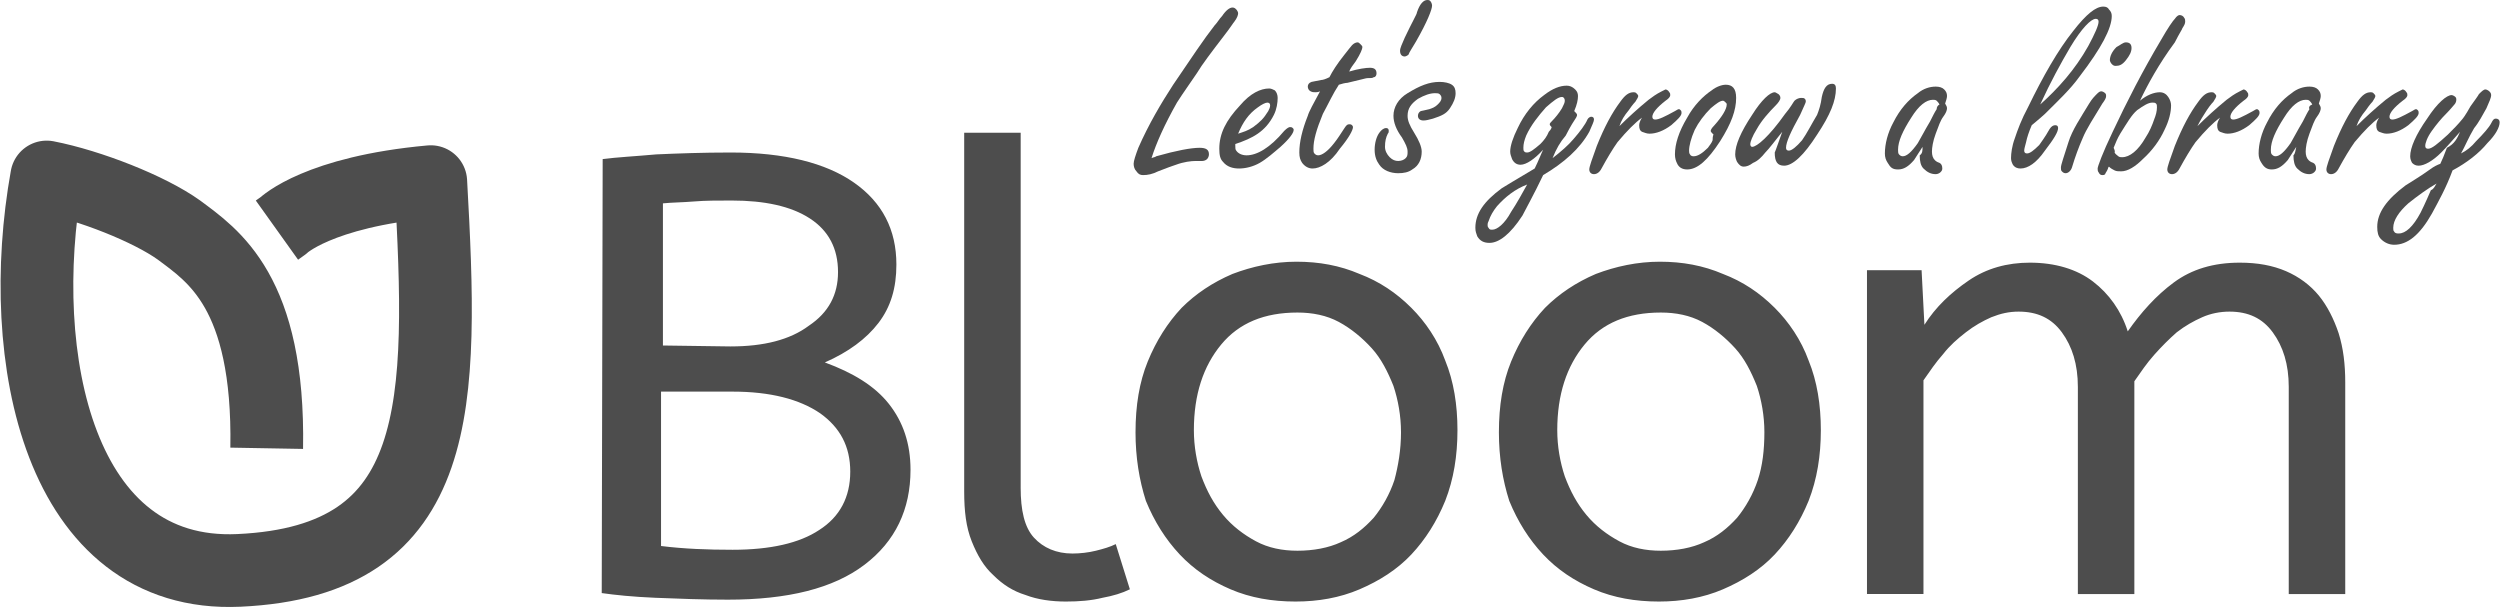
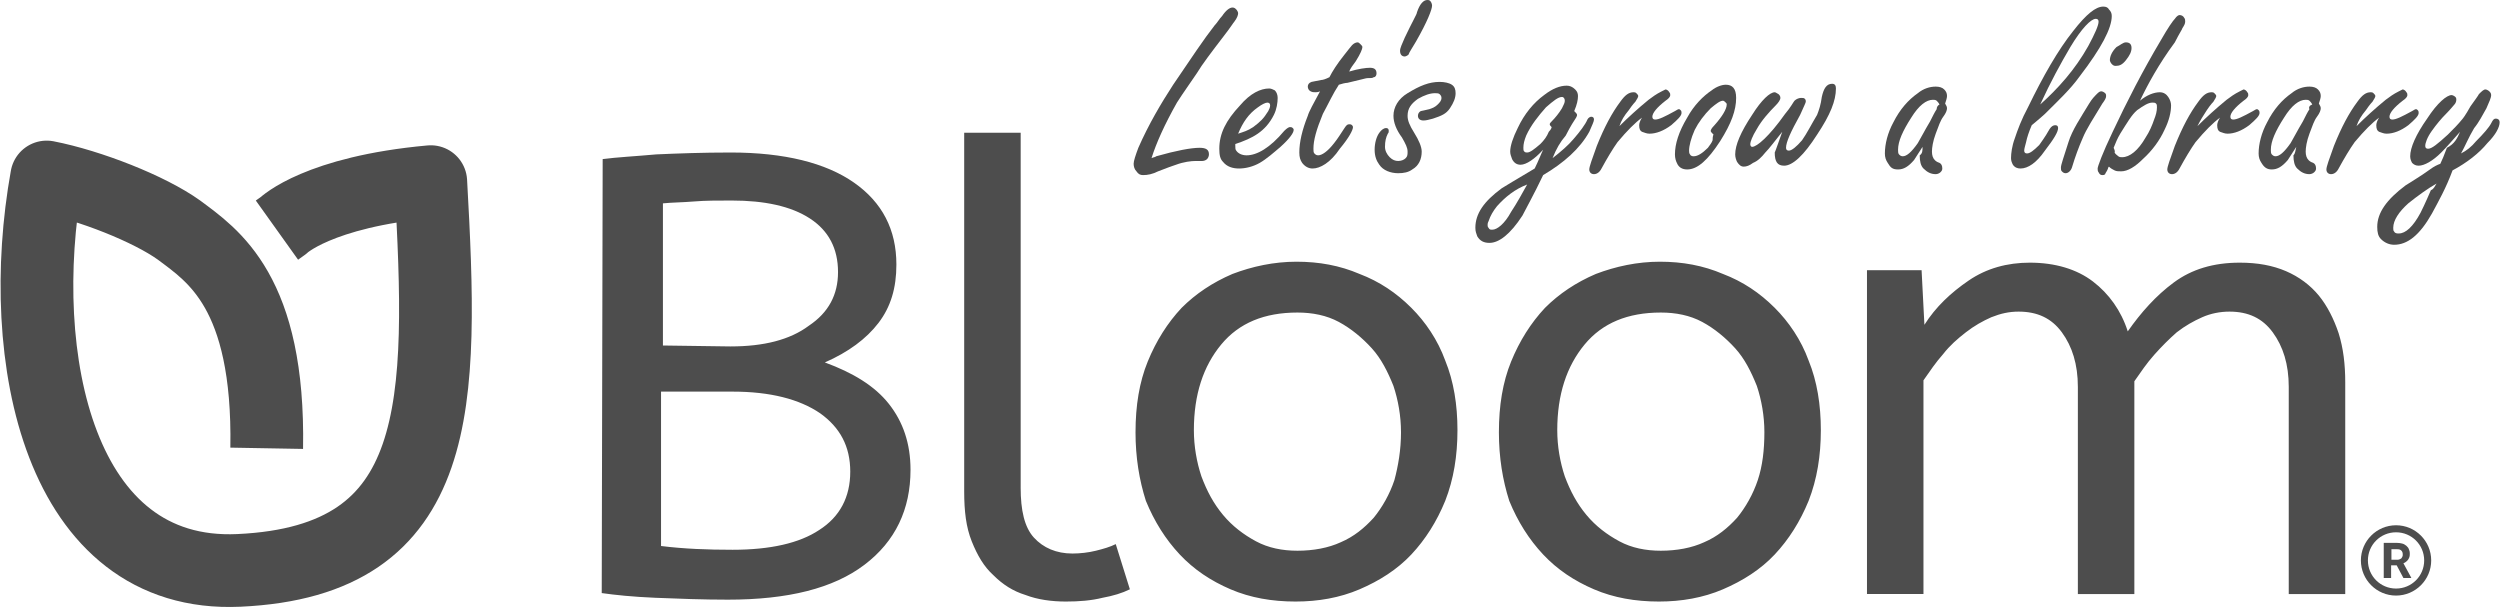
<svg xmlns="http://www.w3.org/2000/svg" width="1.907in" height="0.463in" viewBox="0 0 171.628 41.682" id="svg2" version="1.1">
  <defs id="defs4" />
  <g id="layer1" transform="translate(-176.0391,-1003.237)">
    <path style="opacity:1;fill:none;stroke:#4d4d4d;stroke-width:4.994;stroke-linejoin:round;stroke-opacity:1;stroke-miterlimit:4;stroke-dasharray:none" d="m 194.328,1034.021 c 0.192,-10.755 -3.713,-13.252 -6.018,-14.981 -2.049,-1.472 -6.146,-3.073 -9.091,-3.649 -2.226,12.384 0.836,27.585 13.202,27.016 14.208,-0.654 14.027,-11.441 13.174,-26.696 -7.746,0.704 -10.115,3.009 -10.115,3.009 l -0.448,0.32" class="st1" id="path4143" />
    <path style="fill:#4d4d4d;fill-opacity:1" d="m 217.4,1014.162 c 0.97,-0.129 2.263,-0.194 3.685,-0.323 1.487,-0.065 3.168,-0.129 5.107,-0.129 3.685,0 6.529,0.711 8.469,2.069 1.939,1.357 2.909,3.232 2.909,5.624 0,1.616 -0.388,2.909 -1.228,4.008 -0.84,1.099 -2.069,2.004 -3.685,2.715 1.939,0.711 3.426,1.616 4.396,2.845 0.97,1.228 1.487,2.715 1.487,4.525 0,2.715 -1.034,4.913 -3.168,6.529 -2.133,1.616 -5.237,2.392 -9.374,2.392 -1.746,0 -3.362,-0.065 -4.978,-0.129 -1.552,-0.065 -2.78,-0.194 -3.685,-0.323 l 0.065,-29.803 m 8.921,26.829 c 2.586,0 4.59,-0.453 5.948,-1.358 1.422,-0.905 2.133,-2.263 2.133,-4.008 0,-1.746 -0.711,-3.038 -2.069,-4.008 -1.422,-0.97 -3.426,-1.487 -6.012,-1.487 l -4.913,0 0,10.602 c 1.552,0.194 3.168,0.259 4.913,0.259 m -0.129,-13.964 c 2.263,0 4.073,-0.453 5.366,-1.422 1.358,-0.905 2.004,-2.133 2.004,-3.685 0,-1.616 -0.646,-2.845 -1.939,-3.685 -1.293,-0.84 -3.103,-1.228 -5.366,-1.228 -0.97,0 -1.81,0 -2.586,0.065 -0.776,0.065 -1.487,0.065 -2.133,0.129 l 0,9.762 4.655,0.065 z m 19.912,9.697 c 0,1.552 0.259,2.715 0.905,3.426 0.646,0.711 1.552,1.099 2.651,1.099 0.517,0 1.099,-0.065 1.616,-0.194 0.517,-0.129 0.97,-0.259 1.358,-0.453 l 0.97,3.103 c -0.517,0.259 -1.164,0.453 -1.875,0.582 -0.776,0.194 -1.616,0.259 -2.521,0.259 -0.97,0 -1.939,-0.129 -2.78,-0.453 -0.84,-0.259 -1.552,-0.711 -2.198,-1.358 -0.646,-0.582 -1.099,-1.358 -1.487,-2.327 -0.388,-0.97 -0.517,-2.069 -0.517,-3.426 l 0,-24.631 3.879,0 0,24.372 0,0 z m 26.118,-3.814 c 0,-1.099 -0.194,-2.198 -0.517,-3.168 -0.388,-0.97 -0.84,-1.875 -1.487,-2.586 -0.646,-0.711 -1.422,-1.358 -2.263,-1.81 -0.84,-0.453 -1.81,-0.646 -2.845,-0.646 -2.263,0 -4.008,0.711 -5.236,2.198 -1.228,1.487 -1.875,3.426 -1.875,5.883 0,1.099 0.194,2.198 0.517,3.168 0.388,1.034 0.84,1.875 1.487,2.651 0.646,0.776 1.422,1.358 2.263,1.81 0.84,0.453 1.81,0.646 2.845,0.646 1.099,0 2.133,-0.194 2.974,-0.582 0.905,-0.388 1.616,-0.97 2.263,-1.681 0.582,-0.711 1.099,-1.616 1.422,-2.586 0.259,-0.97 0.453,-2.069 0.453,-3.297 m -18.231,0 c 0,-1.81 0.259,-3.426 0.84,-4.849 0.582,-1.422 1.358,-2.651 2.327,-3.685 0.97,-0.97 2.133,-1.746 3.491,-2.327 1.358,-0.517 2.845,-0.84 4.396,-0.84 1.552,0 2.974,0.259 4.331,0.84 1.358,0.517 2.521,1.293 3.556,2.327 0.97,0.97 1.81,2.198 2.327,3.62 0.582,1.422 0.84,3.038 0.84,4.784 0,1.746 -0.259,3.362 -0.84,4.849 -0.582,1.422 -1.358,2.651 -2.327,3.685 -0.97,1.034 -2.198,1.81 -3.556,2.392 -1.358,0.582 -2.845,0.84 -4.396,0.84 -1.616,0 -3.103,-0.259 -4.461,-0.84 -1.358,-0.582 -2.521,-1.358 -3.491,-2.392 -0.97,-1.034 -1.745,-2.263 -2.327,-3.685 -0.453,-1.422 -0.711,-2.974 -0.711,-4.719 z m 43.185,0 c 0,-1.099 -0.194,-2.198 -0.517,-3.168 -0.388,-0.97 -0.84,-1.875 -1.487,-2.586 -0.646,-0.711 -1.422,-1.358 -2.263,-1.81 -0.84,-0.453 -1.81,-0.646 -2.845,-0.646 -2.263,0 -4.008,0.711 -5.237,2.198 -1.228,1.487 -1.875,3.426 -1.875,5.883 0,1.099 0.194,2.198 0.517,3.168 0.388,1.034 0.84,1.875 1.487,2.651 0.646,0.776 1.422,1.358 2.263,1.81 0.84,0.453 1.81,0.646 2.845,0.646 1.099,0 2.133,-0.194 2.974,-0.582 0.905,-0.388 1.616,-0.97 2.263,-1.681 0.582,-0.711 1.099,-1.616 1.422,-2.586 0.323,-0.97 0.453,-2.069 0.453,-3.297 m -18.231,0 c 0,-1.81 0.259,-3.426 0.84,-4.849 0.582,-1.422 1.358,-2.651 2.327,-3.685 0.97,-0.97 2.133,-1.746 3.491,-2.327 1.358,-0.517 2.845,-0.84 4.396,-0.84 1.552,0 2.974,0.259 4.331,0.84 1.358,0.517 2.521,1.293 3.556,2.327 0.97,0.97 1.81,2.198 2.327,3.62 0.582,1.422 0.84,3.038 0.84,4.784 0,1.746 -0.259,3.362 -0.84,4.849 -0.582,1.422 -1.358,2.651 -2.327,3.685 -0.97,1.034 -2.198,1.81 -3.556,2.392 -1.358,0.582 -2.845,0.84 -4.396,0.84 -1.616,0 -3.103,-0.259 -4.461,-0.84 -1.358,-0.582 -2.521,-1.358 -3.491,-2.392 -0.97,-1.034 -1.745,-2.263 -2.327,-3.685 -0.453,-1.422 -0.711,-2.974 -0.711,-4.719 l 0,0 z m 29.221,-7.37 c 0.776,-1.228 1.81,-2.198 3.038,-3.038 1.228,-0.84 2.651,-1.228 4.202,-1.228 1.746,0 3.232,0.453 4.331,1.293 1.099,0.84 1.939,2.004 2.392,3.426 0.905,-1.293 1.939,-2.457 3.168,-3.362 1.228,-0.905 2.715,-1.357 4.525,-1.357 1.228,0 2.263,0.194 3.168,0.582 0.905,0.388 1.681,0.97 2.263,1.681 0.582,0.711 1.034,1.616 1.358,2.586 0.323,1.034 0.453,2.133 0.453,3.362 l 0,14.546 -3.879,0 0,-14.223 c 0,-1.552 -0.388,-2.78 -1.099,-3.75 -0.711,-0.97 -1.681,-1.422 -2.974,-1.422 -0.646,0 -1.293,0.129 -1.875,0.388 -0.582,0.259 -1.164,0.582 -1.745,1.034 -0.517,0.453 -1.034,0.97 -1.552,1.552 -0.517,0.582 -0.905,1.164 -1.358,1.81 l 0,14.611 -3.879,0 0,-14.223 c 0,-1.552 -0.388,-2.78 -1.099,-3.75 -0.711,-0.97 -1.681,-1.422 -2.974,-1.422 -0.646,0 -1.228,0.129 -1.875,0.388 -0.582,0.259 -1.164,0.582 -1.745,1.034 -0.582,0.453 -1.099,0.905 -1.552,1.487 -0.517,0.582 -0.905,1.164 -1.358,1.81 l 0,14.675 -3.879,0 0,-22.239 3.75,0 0.194,3.75 z" class="st2" id="path7129" />
    <g style="fill:#4d4d4d;fill-opacity:1" id="g7131" transform="matrix(0.6464832,0,0,0.6464832,160.2512,985.1999)">
      <path style="fill:#4d4d4d;fill-opacity:1" d="m 146.7,44.7 c 0.2,-0.1 0.4,-0.1 0.5,-0.2 2.1,-0.6 3.7,-0.9 4.6,-0.9 0.7,0 1,0.2 1,0.7 0,0.2 -0.1,0.4 -0.2,0.5 -0.1,0.1 -0.3,0.2 -0.5,0.2 -0.1,0 -0.2,0 -0.4,0 -0.1,0 -0.3,0 -0.3,0 -0.5,0 -1.3,0.1 -2.1,0.4 -0.3,0.1 -0.9,0.3 -1.9,0.7 -0.6,0.3 -1.1,0.4 -1.6,0.4 -0.3,0 -0.5,-0.1 -0.7,-0.4 -0.2,-0.2 -0.3,-0.5 -0.3,-0.8 0,-0.3 0.2,-0.9 0.5,-1.7 1.1,-2.5 2.4,-4.7 3.7,-6.7 1.9,-2.8 3.3,-4.9 4.4,-6.3 0.3,-0.3 0.5,-0.7 0.8,-1 0.4,-0.6 0.8,-0.9 1.1,-0.9 0.2,0 0.3,0.1 0.4,0.2 0.1,0.1 0.2,0.3 0.2,0.4 0,0.2 -0.1,0.5 -0.4,0.9 -0.1,0.1 -0.4,0.6 -1.1,1.5 -1.3,1.7 -2.3,3 -2.9,4 -0.6,0.9 -1.4,2 -2.1,3.1 -1.3,2.3 -2.2,4.3 -2.7,5.9 z" class="st3" id="path7133" />
      <path style="fill:#4d4d4d;fill-opacity:1" d="m 155.6,43.2 0,0.2 c 0,0.2 0,0.4 0.1,0.5 0.2,0.3 0.6,0.5 1.1,0.5 1.1,0 2.5,-0.8 4,-2.6 0.3,-0.3 0.5,-0.4 0.6,-0.4 0.1,0 0.2,0 0.3,0.1 0.1,0.1 0.1,0.1 0.1,0.2 0,0.3 -0.4,0.9 -1.4,1.8 -0.7,0.6 -1.5,1.3 -2.2,1.7 -0.7,0.4 -1.5,0.6 -2.2,0.6 -0.7,0 -1.3,-0.2 -1.7,-0.7 -0.3,-0.3 -0.4,-0.7 -0.4,-1.4 0,-1.6 0.7,-3 2.2,-4.6 1.1,-1.3 2.2,-1.8 3.1,-1.8 0.2,0 0.4,0.1 0.6,0.2 0.2,0.2 0.3,0.5 0.3,0.8 0,0.5 -0.1,1.2 -0.4,1.8 -0.9,1.8 -2.3,2.5 -4.1,3.1 z m 0.3,-1.1 c 0.6,-0.2 1,-0.3 1.6,-0.7 0.8,-0.6 1.1,-0.9 1.6,-1.7 0.1,-0.2 0.2,-0.4 0.2,-0.6 0,-0.2 -0.1,-0.3 -0.3,-0.3 -0.2,0 -0.6,0.2 -1,0.5 -1,0.7 -1.6,1.6 -2.1,2.8 z" class="st3" id="path7135" />
      <path style="fill:#4d4d4d;fill-opacity:1" d="m 166.6,36.9 c -0.6,0.9 -1.1,2 -1.7,3.1 -0.7,1.7 -1,2.8 -1,3.7 0,0.2 0,0.4 0.1,0.5 0.1,0.1 0.2,0.2 0.4,0.2 0.4,0 1,-0.4 1.7,-1.3 0.4,-0.5 0.7,-1 1.1,-1.6 0.2,-0.3 0.3,-0.4 0.5,-0.4 0.1,0 0.2,0 0.3,0.1 0.1,0.1 0.1,0.2 0.1,0.2 0,0.3 -0.4,1.1 -1.4,2.3 -1,1.5 -2.1,2.1 -2.9,2.1 -0.4,0 -0.8,-0.2 -1.1,-0.6 -0.2,-0.3 -0.3,-0.6 -0.3,-1.1 0,-1.1 0.3,-2.4 0.9,-3.9 0.1,-0.4 0.6,-1.3 1.3,-2.6 -0.2,0.1 -0.4,0.1 -0.5,0.1 -0.2,0 -0.3,0 -0.5,-0.1 -0.2,-0.1 -0.3,-0.3 -0.3,-0.5 0,-0.2 0.1,-0.4 0.4,-0.5 0.1,0 0.4,-0.1 1,-0.2 0.2,0 0.5,-0.1 0.9,-0.3 0.3,-0.6 0.8,-1.4 1.6,-2.4 0.4,-0.5 0.7,-0.9 0.8,-1 0.2,-0.2 0.4,-0.3 0.6,-0.3 0.1,0 0.2,0.1 0.3,0.2 0.1,0.1 0.2,0.2 0.2,0.3 0,0.2 -0.2,0.7 -0.7,1.5 -0.3,0.4 -0.6,0.8 -0.7,1.1 1,-0.3 1.8,-0.4 2.2,-0.4 0.5,0 0.7,0.2 0.7,0.6 0,0.2 -0.1,0.4 -0.3,0.4 -0.1,0.1 -0.3,0.1 -0.7,0.1 -0.1,0 -0.8,0.2 -2.1,0.5 -0.2,0 -0.6,0.1 -0.9,0.2 l 0,0 z" class="st3" id="path7137" />
      <path style="fill:#4d4d4d;fill-opacity:1" d="m 176,27.9 c 0.1,0 0.2,0 0.3,0.1 0.1,0.1 0.2,0.3 0.2,0.5 0,0.4 -0.5,1.7 -1.7,3.8 -0.4,0.7 -0.7,1.1 -0.8,1.4 -0.1,0.1 -0.3,0.2 -0.4,0.2 -0.3,0 -0.5,-0.2 -0.5,-0.6 0,-0.3 0.2,-0.7 0.5,-1.4 0.8,-1.7 1.3,-2.5 1.3,-2.7 0.3,-0.9 0.7,-1.3 1.1,-1.3 z" class="st3" id="path7139" />
      <path style="fill:#4d4d4d;fill-opacity:1" d="m 177.3,36.6 c 0.5,0 1,0.1 1.3,0.3 0.3,0.2 0.4,0.5 0.4,0.9 0,0.5 -0.2,1 -0.6,1.6 -0.4,0.6 -0.9,0.8 -1.8,1.1 -0.4,0.1 -0.7,0.2 -1,0.2 -0.4,0 -0.6,-0.2 -0.6,-0.5 0,-0.2 0.1,-0.4 0.3,-0.5 0.1,0 0.4,-0.1 0.9,-0.2 0.3,-0.1 0.6,-0.2 0.9,-0.5 0.2,-0.2 0.4,-0.4 0.4,-0.7 0,-0.2 -0.1,-0.3 -0.2,-0.4 -0.1,-0.1 -0.3,-0.1 -0.5,-0.1 -0.5,0 -1.1,0.2 -1.8,0.6 -0.7,0.5 -1.1,1 -1.1,1.8 0,0.5 0.2,1 0.7,1.8 0.5,0.8 0.8,1.5 0.8,2 0,0.8 -0.3,1.5 -1,1.9 -0.4,0.3 -0.9,0.4 -1.5,0.4 -0.8,0 -1.6,-0.3 -2,-0.9 -0.3,-0.4 -0.5,-0.9 -0.5,-1.6 0,-0.7 0.2,-1.4 0.5,-1.8 0.2,-0.3 0.5,-0.5 0.7,-0.5 0.2,0 0.3,0.1 0.3,0.3 0,0.1 0,0.2 -0.1,0.3 -0.2,0.4 -0.3,0.8 -0.3,1.4 0,0.4 0.2,0.8 0.5,1.1 0.3,0.3 0.6,0.4 0.9,0.4 0.3,0 0.6,-0.1 0.8,-0.3 0.2,-0.2 0.2,-0.4 0.2,-0.7 0,-0.4 -0.2,-0.8 -0.6,-1.5 -0.6,-0.8 -0.9,-1.6 -0.9,-2.3 0,-0.9 0.5,-1.8 1.5,-2.4 1.3,-0.8 2.3,-1.2 3.4,-1.2 l 0,0 z" class="st3" id="path7141" />
      <path style="fill:#4d4d4d;fill-opacity:1" d="m 189.3,44.7 c 0.9,-0.7 1.7,-1.4 2.2,-2 0.7,-0.8 1.3,-1.6 1.5,-2.1 0.1,-0.2 0.3,-0.3 0.4,-0.3 0.2,0 0.3,0.1 0.3,0.3 0,0.2 -0.2,0.6 -0.5,1.3 -1,1.8 -2.7,3.3 -4.9,4.6 -1,2.1 -1.8,3.5 -2.2,4.3 -1.3,2 -2.5,2.9 -3.5,2.9 -0.6,0 -1,-0.2 -1.3,-0.7 -0.1,-0.3 -0.2,-0.5 -0.2,-0.9 0,-1.5 0.9,-2.8 2.8,-4.2 0.3,-0.2 1.5,-0.9 3.5,-2.1 0.4,-0.8 0.7,-1.6 0.9,-2 -0.9,1 -1.8,1.6 -2.4,1.6 -0.4,0 -0.7,-0.2 -0.9,-0.6 -0.1,-0.3 -0.2,-0.5 -0.2,-0.8 0,-0.6 0.3,-1.5 0.8,-2.5 0.7,-1.5 1.7,-2.7 2.8,-3.5 0.9,-0.7 1.7,-1 2.4,-1 0.3,0 0.6,0.1 0.9,0.4 0.2,0.2 0.3,0.4 0.3,0.7 0,0.4 -0.1,0.9 -0.4,1.6 0.2,0.2 0.3,0.3 0.3,0.4 0,0.1 0,0.1 -0.1,0.3 -0.2,0.3 -0.6,0.9 -1.1,1.9 -0.6,0.7 -1,1.4 -1.4,2.4 z m -0.1,-3.3 c -0.1,-0.1 -0.2,-0.2 -0.2,-0.3 0,-0.1 0.1,-0.2 0.2,-0.3 0.4,-0.4 0.8,-0.9 1.1,-1.4 0.2,-0.4 0.3,-0.6 0.3,-0.8 0,-0.2 -0.1,-0.4 -0.3,-0.4 -0.4,0 -0.9,0.4 -1.7,1.1 -0.8,0.9 -1.6,1.9 -2.1,3 -0.2,0.5 -0.3,0.9 -0.3,1.3 0,0.2 0,0.3 0.1,0.4 0.1,0.1 0.2,0.1 0.3,0.1 0.3,0 0.7,-0.3 1.4,-0.9 0.4,-0.4 0.7,-0.8 0.9,-1.3 0.3,-0.3 0.3,-0.5 0.3,-0.5 l 0,0 z m -2.6,6.1 c -1.3,0.5 -2.3,1.3 -3.2,2.3 -0.4,0.5 -0.7,1 -0.9,1.6 -0.1,0.2 -0.1,0.3 -0.1,0.4 0,0.1 0,0.2 0.1,0.3 0.1,0.2 0.2,0.2 0.4,0.2 0.5,0 1.3,-0.6 2,-1.9 0.6,-0.9 1.2,-2 1.7,-2.9 z" class="st3" id="path7143" />
      <path style="fill:#4d4d4d;fill-opacity:1" d="m 196.4,41.3 c 0.9,-0.9 2,-1.9 3.1,-2.8 0.4,-0.3 0.8,-0.6 1.4,-0.9 0.2,-0.1 0.4,-0.2 0.4,-0.2 0.1,0 0.3,0.1 0.4,0.3 0.1,0.1 0.1,0.2 0.1,0.3 0,0.2 -0.2,0.4 -0.5,0.6 -0.9,0.7 -1.4,1.3 -1.4,1.7 0,0.2 0.1,0.3 0.3,0.3 0.4,0 1,-0.3 2.1,-0.9 0.2,-0.1 0.3,-0.2 0.4,-0.2 0.1,0 0.1,0 0.2,0.1 0.1,0.1 0.1,0.2 0.1,0.3 0,0.3 -0.4,0.7 -1.1,1.3 -0.8,0.6 -1.6,0.9 -2.3,0.9 -0.3,0 -0.5,-0.1 -0.8,-0.2 -0.2,-0.1 -0.3,-0.3 -0.3,-0.7 0,-0.2 0.1,-0.5 0.3,-0.8 -0.7,0.5 -1.6,1.4 -2.6,2.6 -0.5,0.7 -1.1,1.7 -1.7,2.8 -0.2,0.4 -0.5,0.6 -0.8,0.6 -0.3,0 -0.5,-0.2 -0.5,-0.5 0,-0.3 0.3,-1.1 0.8,-2.5 0.8,-2 1.6,-3.5 2.5,-4.7 0.5,-0.7 0.9,-1 1.4,-1 0.1,0 0.2,0 0.3,0.1 0.1,0.1 0.2,0.2 0.2,0.3 0,0.1 -0.1,0.3 -0.3,0.6 0,0 -0.3,0.3 -0.7,0.9 -0.5,0.6 -0.8,1.1 -1,1.7 l 0,0 z" class="st3" id="path7145" />
      <path style="fill:#4d4d4d;fill-opacity:1" d="m 207.7,36.9 c 0.7,0 1.1,0.4 1.1,1.4 0,1.3 -0.5,2.7 -1.7,4.6 -1.3,2 -2.4,3 -3.5,3 -0.5,0 -0.9,-0.2 -1.1,-0.7 -0.1,-0.2 -0.2,-0.5 -0.2,-0.9 0,-1.1 0.4,-2.4 1.3,-3.9 0.7,-1.3 1.7,-2.3 2.6,-2.9 0.5,-0.4 1.1,-0.6 1.5,-0.6 z m -1.3,5.3 c -0.2,-0.2 -0.3,-0.3 -0.3,-0.4 0,-0.1 0.1,-0.3 0.4,-0.6 0.8,-0.9 1.3,-1.7 1.3,-2.2 0,-0.1 0,-0.1 -0.1,-0.2 -0.1,-0.1 -0.2,-0.2 -0.3,-0.2 -0.3,0 -0.7,0.3 -1.3,0.8 -0.7,0.7 -1.3,1.5 -1.7,2.3 -0.4,0.9 -0.6,1.7 -0.6,2.2 0,0.1 0,0.3 0.1,0.4 0.1,0.2 0.3,0.2 0.4,0.2 0.4,0 0.9,-0.3 1.5,-0.9 0.2,-0.3 0.4,-0.5 0.5,-0.8 0,-0.5 0.1,-0.6 0.1,-0.6 l 0,0 z" class="st3" id="path7147" />
      <path style="fill:#4d4d4d;fill-opacity:1" d="m 213.7,41.9 c -0.8,1 -1.4,1.8 -1.8,2.2 -0.4,0.5 -0.8,0.9 -1.3,1.1 -0.4,0.3 -0.7,0.4 -1,0.4 -0.3,0 -0.5,-0.2 -0.7,-0.5 -0.1,-0.2 -0.2,-0.5 -0.2,-0.8 0,-1 0.6,-2.4 1.8,-4.2 1,-1.6 1.9,-2.4 2.4,-2.4 0.1,0 0.2,0.1 0.4,0.2 0.1,0.1 0.2,0.2 0.2,0.4 0,0.2 -0.2,0.5 -0.5,0.8 -0.7,0.7 -1.5,1.6 -2,2.5 -0.5,0.8 -0.7,1.4 -0.7,1.6 0,0.2 0.1,0.3 0.2,0.3 0.5,0 1.8,-1.1 3.5,-3.5 0.6,-0.7 0.9,-1.3 1,-1.4 0.2,-0.2 0.5,-0.3 0.7,-0.3 0.2,0 0.3,0 0.4,0.1 0.1,0.1 0.1,0.2 0.1,0.3 0,0.1 -0.2,0.5 -0.6,1.4 -1,1.8 -1.5,2.9 -1.5,3.5 0,0.2 0.1,0.3 0.3,0.3 0.3,0 0.8,-0.4 1.4,-1.1 0.5,-0.7 1,-1.7 1.6,-2.7 0.2,-0.5 0.4,-1.1 0.5,-1.9 0.2,-0.9 0.5,-1.4 1.1,-1.4 0.3,0 0.4,0.2 0.4,0.5 0,1.3 -0.6,2.8 -2,4.9 -1.4,2.2 -2.6,3.3 -3.5,3.3 -0.7,0 -1,-0.4 -1,-1.4 0.1,-0.2 0.4,-1.1 0.8,-2.2 l 0,0 z" class="st3" id="path7149" />
      <path style="fill:#4d4d4d;fill-opacity:1" d="m 228.6,43.5 c -0.3,0.5 -0.6,0.9 -0.9,1.4 -0.6,0.7 -1.1,1 -1.7,1 -0.6,0 -0.8,-0.2 -1.1,-0.7 -0.2,-0.3 -0.3,-0.6 -0.3,-1 0,-1 0.3,-2.2 0.9,-3.3 0.7,-1.4 1.6,-2.4 2.6,-3.1 0.6,-0.5 1.3,-0.7 1.9,-0.7 0.4,0 0.7,0.1 0.9,0.3 0.2,0.2 0.3,0.4 0.3,0.7 0,0.2 -0.1,0.5 -0.2,0.8 0.1,0.2 0.2,0.3 0.2,0.5 0,0.2 -0.1,0.5 -0.4,0.9 -0.3,0.4 -0.5,1 -0.8,1.8 -0.3,0.8 -0.4,1.5 -0.4,1.9 0,0.4 0.1,0.7 0.3,0.9 0.1,0.1 0.2,0.2 0.5,0.3 0.2,0.1 0.3,0.3 0.3,0.6 0,0.2 -0.1,0.3 -0.2,0.4 -0.1,0.1 -0.3,0.2 -0.5,0.2 -0.5,0 -0.9,-0.2 -1.3,-0.6 -0.3,-0.3 -0.4,-0.8 -0.4,-1.4 0.3,-0.2 0.3,-0.5 0.3,-0.9 l 0,0 z m 1.8,-4.5 c -0.1,-0.2 -0.2,-0.3 -0.3,-0.4 -0.1,-0.1 -0.3,-0.1 -0.4,-0.1 -0.7,0 -1.5,0.6 -2.3,1.9 -0.9,1.4 -1.4,2.5 -1.4,3.4 0,0.2 0,0.4 0.1,0.5 0.1,0.1 0.2,0.2 0.4,0.2 0.4,0 0.9,-0.4 1.6,-1.4 0.3,-0.5 0.7,-1.3 1.3,-2.3 0.3,-0.6 0.5,-1 0.7,-1.3 0,-0.2 0.1,-0.4 0.3,-0.5 z" class="st3" id="path7151" />
      <path style="fill:#4d4d4d;fill-opacity:1" d="m 240.2,41.2 c -0.3,0.7 -0.5,1.3 -0.6,1.8 -0.1,0.4 -0.2,0.7 -0.2,0.9 0,0.2 0.1,0.3 0.3,0.3 0.3,0 0.7,-0.3 1.3,-0.9 0.2,-0.3 0.6,-0.8 1.1,-1.7 0.2,-0.3 0.4,-0.4 0.6,-0.4 0.2,0 0.3,0.1 0.3,0.3 0,0.4 -0.4,1.1 -1.4,2.4 -0.9,1.3 -1.8,1.9 -2.6,1.9 -0.3,0 -0.6,-0.1 -0.8,-0.4 -0.1,-0.2 -0.2,-0.4 -0.2,-0.7 0,-0.5 0.1,-1.3 0.4,-2.1 0.3,-0.9 0.7,-2 1.4,-3.3 1.6,-3.3 3.2,-6.1 4.8,-8.1 1.4,-1.8 2.4,-2.6 3.2,-2.6 0.3,0 0.5,0.1 0.6,0.3 0.2,0.2 0.3,0.4 0.3,0.7 0,1.3 -1.1,3.4 -3.4,6.4 -1,1.4 -2.3,2.6 -3.7,4 -0.2,0.2 -0.8,0.7 -1.4,1.2 l 0,0 z m 0.9,-2.2 c 1.9,-1.7 3.7,-3.7 5.1,-6.2 0.7,-1.3 1.1,-2.2 1.1,-2.6 0,-0.2 -0.1,-0.3 -0.3,-0.3 -0.5,0 -1.5,1 -2.7,3 -1,1.7 -2.1,3.7 -3.2,6.1 l 0,0 z" class="st3" id="path7153" />
      <path style="fill:#4d4d4d;fill-opacity:1" d="m 247.6,37.6 c 0.1,0 0.3,0.1 0.4,0.2 0.1,0.1 0.1,0.2 0.1,0.3 0,0.2 -0.1,0.4 -0.4,0.8 -0.9,1.5 -1.7,2.7 -2.1,3.7 -0.4,0.9 -0.8,2 -1.1,3 -0.1,0.4 -0.4,0.7 -0.7,0.7 -0.2,0 -0.3,-0.1 -0.4,-0.2 -0.1,-0.1 -0.1,-0.2 -0.1,-0.4 0,-0.3 0.3,-1.1 0.8,-2.7 0.4,-1.3 1.3,-2.6 2.2,-4.1 0.3,-0.5 0.6,-0.8 0.7,-0.9 0.3,-0.3 0.4,-0.4 0.6,-0.4 l 0,0 z m 2.6,-5.2 c 0.4,0 0.6,0.2 0.6,0.6 0,0.4 -0.2,0.8 -0.6,1.3 -0.4,0.5 -0.7,0.6 -1.1,0.6 -0.2,0 -0.3,-0.1 -0.4,-0.2 -0.1,-0.1 -0.2,-0.3 -0.2,-0.4 0,-0.4 0.2,-0.9 0.7,-1.4 0.4,-0.2 0.7,-0.5 1,-0.5 l 0,0 z" class="st3" id="path7155" />
      <path style="fill:#4d4d4d;fill-opacity:1" d="m 251.7,38.6 c 0.7,-0.6 1.5,-0.9 2.1,-0.9 0.4,0 0.7,0.2 0.9,0.5 0.2,0.3 0.3,0.6 0.3,0.9 0,0.7 -0.2,1.6 -0.7,2.6 -0.5,1.1 -1.3,2.2 -2.3,3.1 -0.8,0.8 -1.6,1.3 -2.3,1.3 -0.3,0 -0.5,0 -0.7,-0.1 -0.2,-0.1 -0.4,-0.2 -0.6,-0.4 -0.1,0.1 -0.1,0.2 -0.1,0.2 -0.1,0.3 -0.3,0.5 -0.3,0.6 -0.1,0.1 -0.2,0.1 -0.3,0.1 -0.2,0 -0.3,-0.1 -0.4,-0.3 -0.1,-0.1 -0.1,-0.3 -0.1,-0.4 0,-0.2 0.5,-1.6 1.6,-3.9 1.5,-3.2 3.2,-6.5 5.1,-9.7 0.8,-1.4 1.3,-2.1 1.5,-2.3 0.2,-0.3 0.4,-0.4 0.5,-0.4 0.2,0 0.4,0.1 0.5,0.3 0.1,0.1 0.1,0.3 0.1,0.4 0,0.2 -0.1,0.4 -0.3,0.7 0,0.1 -0.3,0.5 -0.8,1.5 -1.7,2.3 -2.9,4.5 -3.7,6.2 l 0,0 z m -2.7,5.5 c 0.1,0.2 0.3,0.3 0.4,0.4 0.1,0.1 0.3,0.1 0.4,0.1 0.8,0 1.7,-0.7 2.5,-2.1 0.4,-0.6 0.7,-1.3 0.9,-1.9 0.2,-0.5 0.3,-0.9 0.3,-1.3 0,-0.2 0,-0.3 -0.1,-0.4 -0.1,-0.1 -0.2,-0.1 -0.4,-0.1 -0.4,0 -0.9,0.3 -1.6,0.8 -0.6,0.5 -1.1,1.4 -1.8,2.5 -0.3,0.5 -0.5,1 -0.7,1.5 0.2,0.4 0.1,0.5 0.1,0.5 l 0,0 z" class="st3" id="path7157" />
      <path style="fill:#4d4d4d;fill-opacity:1" d="m 257.8,41.3 c 0.9,-0.9 2,-1.9 3.1,-2.8 0.4,-0.3 0.8,-0.6 1.4,-0.9 0.2,-0.1 0.4,-0.2 0.4,-0.2 0.1,0 0.3,0.1 0.4,0.3 0.1,0.1 0.1,0.2 0.1,0.3 0,0.2 -0.2,0.4 -0.5,0.6 -0.9,0.7 -1.4,1.3 -1.4,1.7 0,0.2 0.1,0.3 0.3,0.3 0.4,0 1,-0.3 2.1,-0.9 0.2,-0.1 0.3,-0.2 0.4,-0.2 0.1,0 0.1,0 0.2,0.1 0.1,0.1 0.1,0.2 0.1,0.3 0,0.3 -0.4,0.7 -1.1,1.3 -0.8,0.6 -1.6,0.9 -2.3,0.9 -0.3,0 -0.5,-0.1 -0.8,-0.2 -0.2,-0.1 -0.3,-0.3 -0.3,-0.7 0,-0.2 0.1,-0.5 0.3,-0.8 -0.7,0.5 -1.6,1.4 -2.6,2.6 -0.5,0.7 -1.1,1.7 -1.7,2.8 -0.2,0.4 -0.5,0.6 -0.8,0.6 -0.3,0 -0.5,-0.2 -0.5,-0.5 0,-0.3 0.3,-1.1 0.8,-2.5 0.8,-2 1.6,-3.5 2.5,-4.7 0.5,-0.7 0.9,-1 1.4,-1 0.1,0 0.2,0 0.3,0.1 0.1,0.1 0.2,0.2 0.2,0.3 0,0.1 -0.1,0.3 -0.3,0.6 0,0 -0.3,0.3 -0.7,0.9 -0.4,0.6 -0.7,1.1 -1,1.7 l 0,0 z" class="st3" id="path7159" />
      <path style="fill:#4d4d4d;fill-opacity:1" d="m 268.3,43.5 c -0.3,0.5 -0.6,0.9 -0.9,1.4 -0.6,0.7 -1.1,1 -1.7,1 -0.5,0 -0.8,-0.2 -1.1,-0.7 -0.2,-0.3 -0.3,-0.6 -0.3,-1 0,-1 0.3,-2.2 0.9,-3.3 0.7,-1.4 1.6,-2.4 2.6,-3.1 0.6,-0.5 1.3,-0.7 1.9,-0.7 0.4,0 0.7,0.1 0.9,0.3 0.2,0.2 0.3,0.4 0.3,0.7 0,0.2 -0.1,0.5 -0.2,0.8 0.1,0.2 0.2,0.3 0.2,0.5 0,0.2 -0.1,0.5 -0.4,0.9 -0.3,0.4 -0.5,1 -0.8,1.8 -0.3,0.8 -0.4,1.5 -0.4,1.9 0,0.4 0.1,0.7 0.3,0.9 0.1,0.1 0.2,0.2 0.5,0.3 0.2,0.1 0.3,0.3 0.3,0.6 0,0.2 -0.1,0.3 -0.2,0.4 -0.1,0.1 -0.3,0.2 -0.5,0.2 -0.5,0 -0.9,-0.2 -1.3,-0.6 -0.3,-0.3 -0.4,-0.8 -0.4,-1.4 0.2,-0.2 0.2,-0.5 0.3,-0.9 l 0,0 z M 270,39 c -0.1,-0.2 -0.2,-0.3 -0.3,-0.4 -0.1,-0.1 -0.3,-0.1 -0.4,-0.1 -0.7,0 -1.5,0.6 -2.3,1.9 -0.9,1.4 -1.4,2.5 -1.4,3.4 0,0.2 0,0.4 0.1,0.5 0.1,0.1 0.2,0.2 0.4,0.2 0.4,0 0.9,-0.4 1.6,-1.4 0.3,-0.5 0.7,-1.3 1.3,-2.3 0.3,-0.6 0.5,-1 0.7,-1.3 -0.1,-0.2 0,-0.4 0.3,-0.5 z" class="st3" id="path7161" />
      <path style="fill:#4d4d4d;fill-opacity:1" d="m 274.7,41.3 c 0.9,-0.9 2,-1.9 3.1,-2.8 0.4,-0.3 0.8,-0.6 1.4,-0.9 0.2,-0.1 0.4,-0.2 0.4,-0.2 0.1,0 0.3,0.1 0.4,0.3 0.1,0.1 0.1,0.2 0.1,0.3 0,0.2 -0.2,0.4 -0.5,0.6 -0.9,0.7 -1.4,1.3 -1.4,1.7 0,0.2 0.1,0.3 0.3,0.3 0.4,0 1,-0.3 2.1,-0.9 0.2,-0.1 0.3,-0.2 0.4,-0.2 0.1,0 0.1,0 0.2,0.1 0.1,0.1 0.1,0.2 0.1,0.3 0,0.3 -0.4,0.7 -1.1,1.3 -0.8,0.6 -1.6,0.9 -2.3,0.9 -0.3,0 -0.5,-0.1 -0.8,-0.2 -0.2,-0.1 -0.3,-0.3 -0.3,-0.7 0,-0.2 0.1,-0.5 0.3,-0.8 -0.7,0.5 -1.6,1.4 -2.6,2.6 -0.5,0.7 -1.1,1.7 -1.7,2.8 -0.2,0.4 -0.5,0.6 -0.8,0.6 -0.3,0 -0.5,-0.2 -0.5,-0.5 0,-0.3 0.3,-1.1 0.8,-2.5 0.8,-2 1.6,-3.5 2.5,-4.7 0.5,-0.7 0.9,-1 1.4,-1 0.1,0 0.2,0 0.3,0.1 0.1,0.1 0.2,0.2 0.2,0.3 0,0.1 -0.1,0.3 -0.3,0.6 0,0 -0.3,0.3 -0.7,0.9 -0.5,0.6 -0.8,1.1 -1,1.7 l 0,0 z" class="st3" id="path7163" />
      <path style="fill:#4d4d4d;fill-opacity:1" d="m 285.7,41.9 c -0.8,0.9 -1.5,1.7 -2,2.2 -0.9,0.9 -1.8,1.4 -2.4,1.4 -0.3,0 -0.5,-0.1 -0.7,-0.3 -0.1,-0.2 -0.2,-0.4 -0.2,-0.7 0,-0.9 0.6,-2.3 1.8,-4 1.1,-1.7 2.1,-2.5 2.6,-2.5 0.1,0 0.3,0.1 0.4,0.2 0.1,0.1 0.1,0.2 0.1,0.3 0,0.2 -0.1,0.4 -0.2,0.5 -0.1,0.1 -0.4,0.5 -0.9,1 -0.5,0.5 -1,1.1 -1.5,1.8 -0.5,0.7 -0.7,1.3 -0.7,1.6 0,0.2 0.1,0.3 0.3,0.3 0.4,0 1,-0.5 2.1,-1.5 0.6,-0.6 1.1,-1.1 1.5,-1.6 0.1,-0.1 0.4,-0.5 0.9,-1.4 0.5,-0.7 0.8,-1.1 0.9,-1.3 0.3,-0.3 0.5,-0.5 0.7,-0.5 0.1,0 0.3,0.1 0.4,0.2 0.1,0.1 0.2,0.2 0.2,0.4 0,0.3 -0.2,0.7 -0.5,1.4 -0.4,0.7 -0.8,1.5 -1.3,2.1 -0.6,1 -1,2 -1.4,2.7 0.6,-0.3 1.1,-0.7 1.6,-1.3 0.8,-0.8 1.4,-1.5 1.6,-1.9 0.2,-0.4 0.3,-0.5 0.5,-0.5 0.2,0 0.4,0.1 0.4,0.4 0,0.5 -0.4,1.3 -1.3,2.2 -0.9,1.1 -2.2,2.1 -3.7,2.9 -0.7,1.9 -1.5,3.3 -2.2,4.6 -1.3,2.3 -2.6,3.3 -4,3.3 -0.5,0 -1,-0.2 -1.4,-0.6 -0.3,-0.3 -0.4,-0.7 -0.4,-1.3 0,-1.5 1,-2.9 3,-4.4 0.6,-0.4 1.5,-0.9 2.6,-1.7 0.4,-0.3 0.8,-0.5 1.1,-0.6 0.2,-0.4 0.4,-0.9 0.7,-1.7 0.8,-0.4 1.1,-1 1.4,-1.7 l 0,0 z m -2.5,5.5 c -0.9,0.5 -2,1.3 -3,2.1 -1,0.9 -1.6,1.8 -1.6,2.6 0,0.2 0,0.3 0.1,0.4 0.1,0.2 0.3,0.2 0.5,0.2 0.7,0 1.5,-0.7 2.3,-2.2 0.1,-0.2 0.5,-1 1.1,-2.4 0.3,-0.1 0.4,-0.4 0.6,-0.7 l 0,0 z" class="st3" id="path7165" />
    </g>
+     <path id="path4626" overflow="visible" d="m 340.554,1039.308 c -1.331,0 -2.414,1.084 -2.414,2.414 0,1.331 1.084,2.414 2.414,2.414 1.331,0 2.414,-1.084 2.414,-2.414 0,-1.331 -1.084,-2.414 -2.414,-2.414 z m 0,0.483 c 1.07,0 1.932,0.862 1.932,1.931 0,1.07 -0.862,1.932 -1.932,1.932 -1.07,0 -1.932,-0.862 -1.932,-1.932 0,-1.07 0.862,-1.931 1.932,-1.931 z m -0.845,0.724 v 2.414 h 0.506 v -0.868 h 0.385 l 0.46,0.868 h 0.536 v -0.023 l -0.536,-0.988 c 0.048,-0.024 0.125,-0.05 0.174,-0.098 0.072,-0.049 0.095,-0.095 0.143,-0.143 0.048,-0.072 0.074,-0.124 0.098,-0.196 0.024,-0.072 0.023,-0.145 0.023,-0.241 0,-0.121 -0.027,-0.22 -0.075,-0.317 -0.024,-0.072 -0.094,-0.139 -0.166,-0.211 -0.097,-0.072 -0.174,-0.127 -0.294,-0.151 -0.097,-0.024 -0.217,-0.045 -0.362,-0.045 z m 0.528,0.438 h 0.392 c 0.121,0 0.214,0.018 0.287,0.091 0.072,0.072 0.098,0.151 0.098,0.272 0,0.049 0.002,0.095 -0.023,0.143 -0.024,0.049 -0.051,0.097 -0.075,0.121 -0.024,0.024 -0.072,0.044 -0.121,0.067 -0.048,0.024 -0.094,0.03 -0.166,0.03 h -0.392 z" style="line-height:normal;font-family:'Bitstream Vera Sans';-inkscape-font-specification:'Bitstream Vera Sans';text-indent:0;text-align:start;text-transform:none;overflow:visible;fill:#4d4d4d;fill-opacity:1;stroke-width:0.241;enable-background:accumulate" />
  </g>
</svg>
